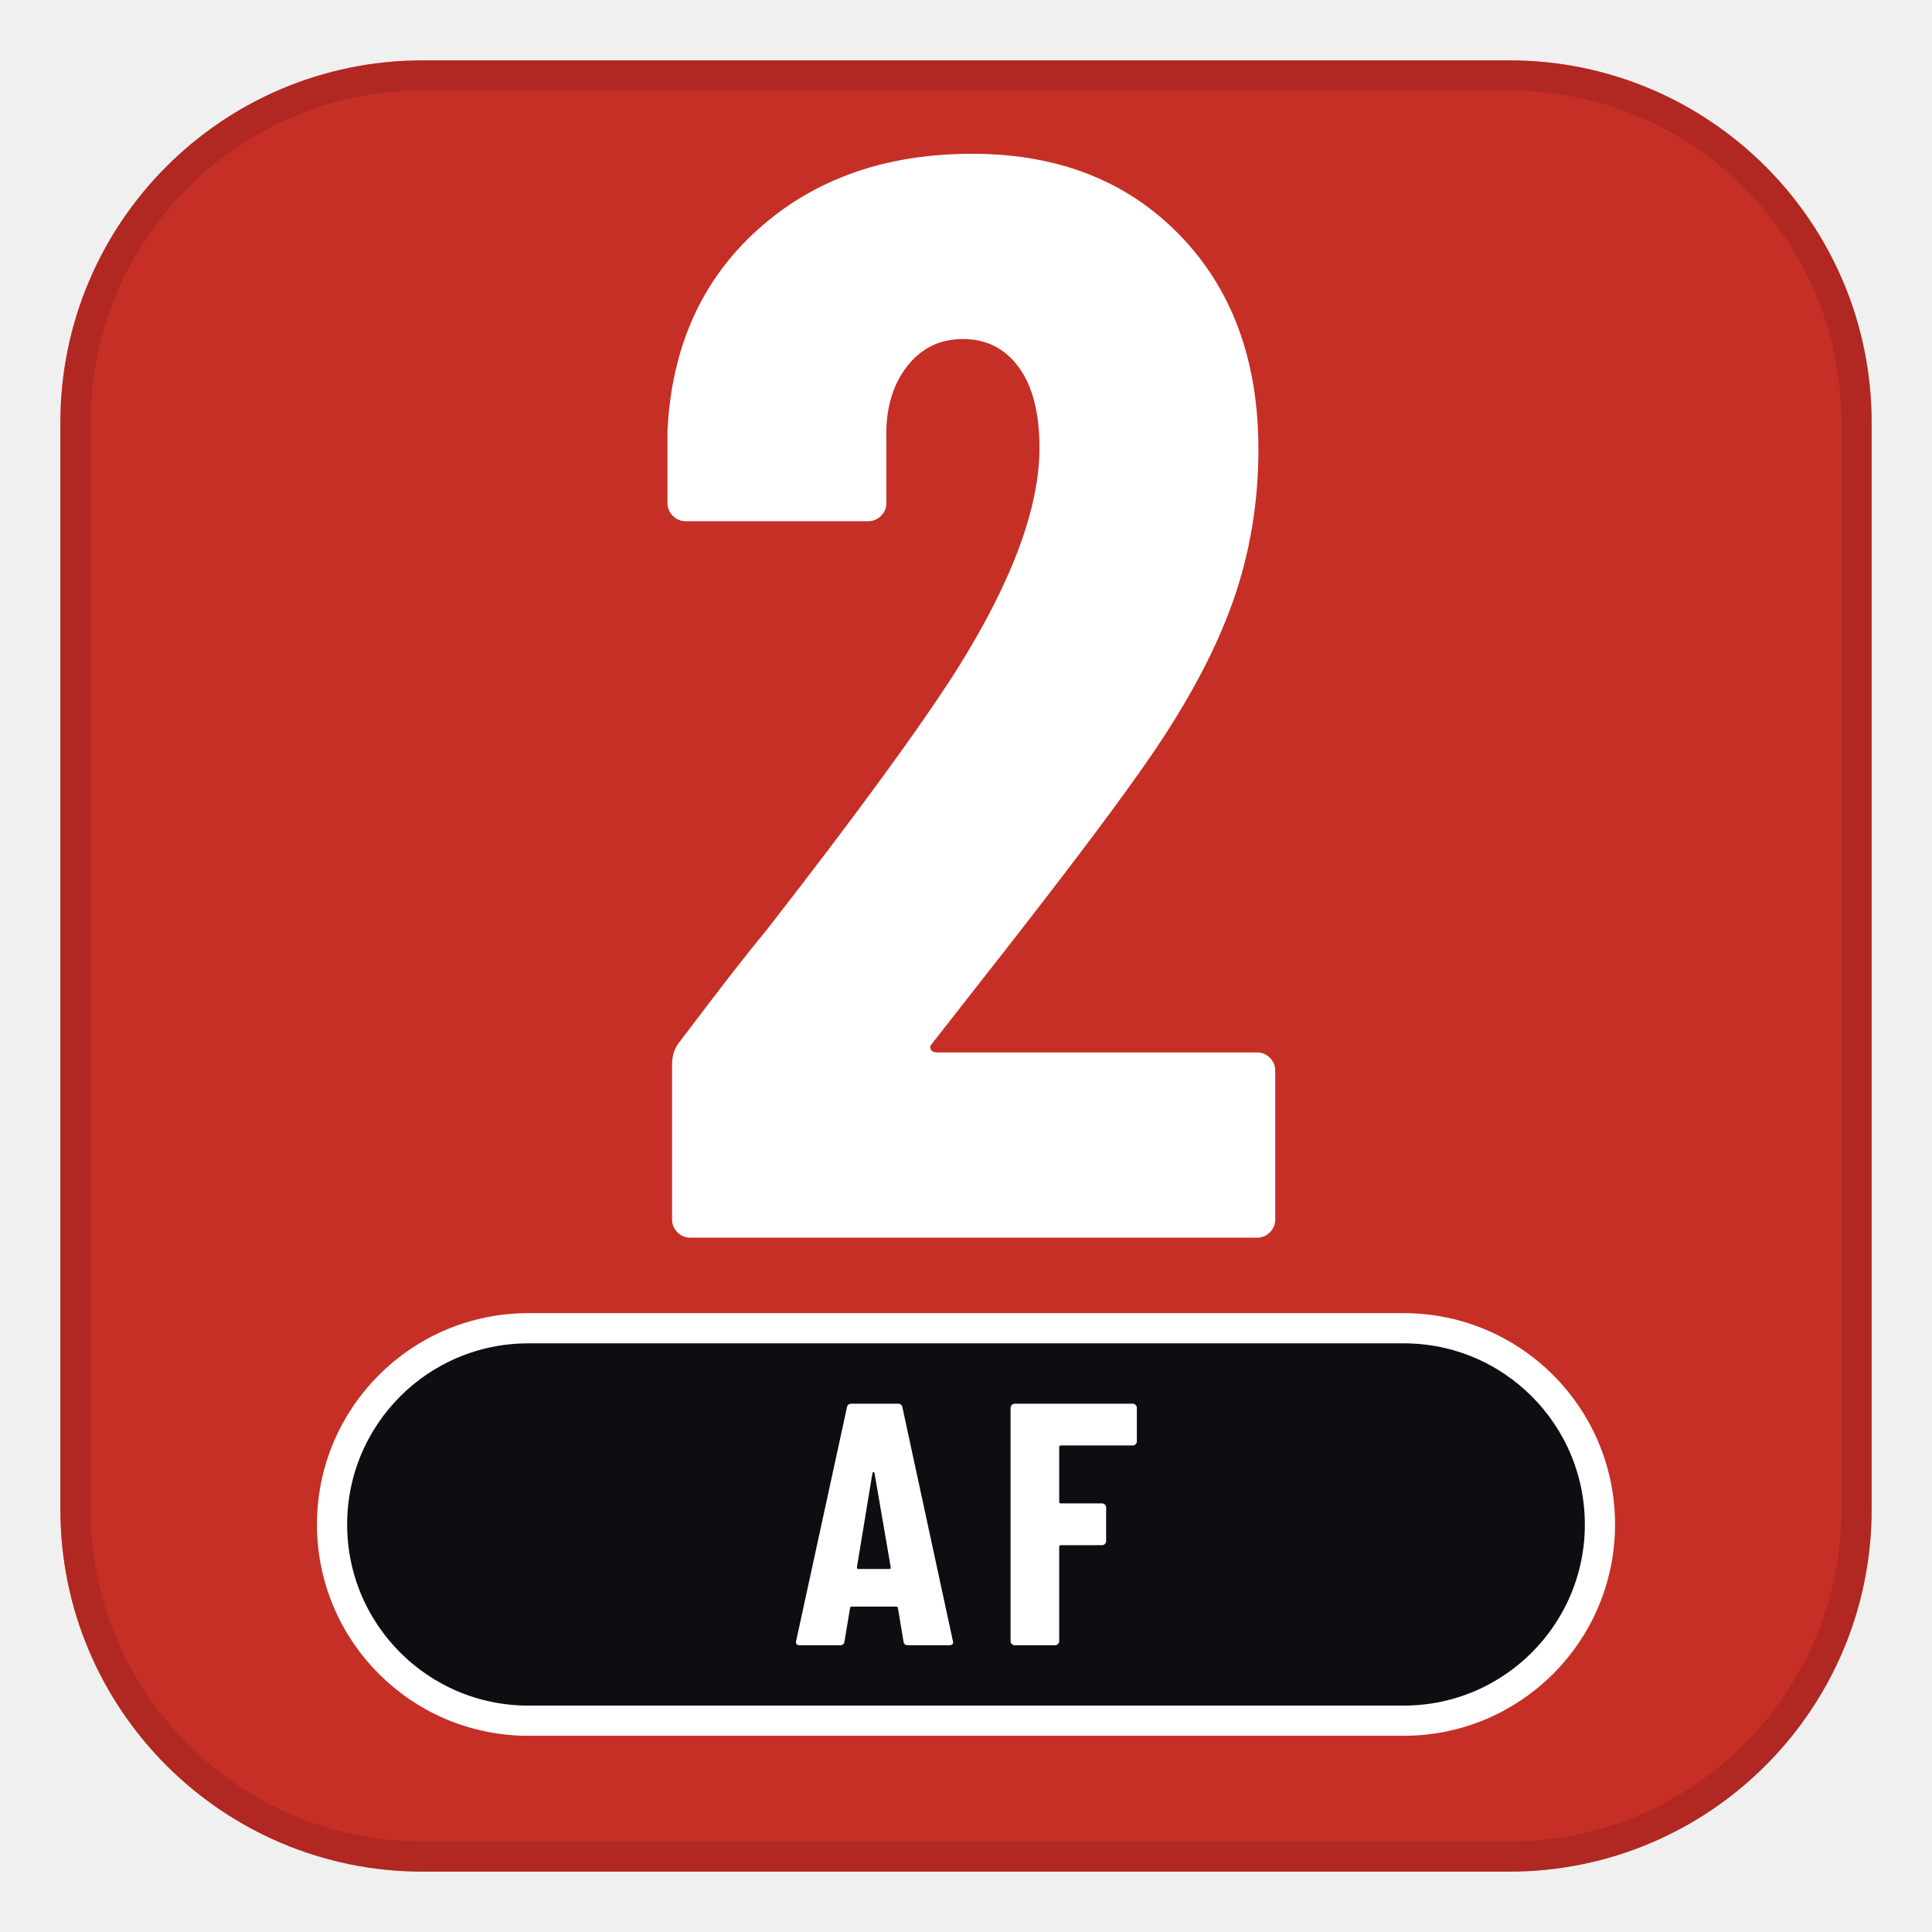
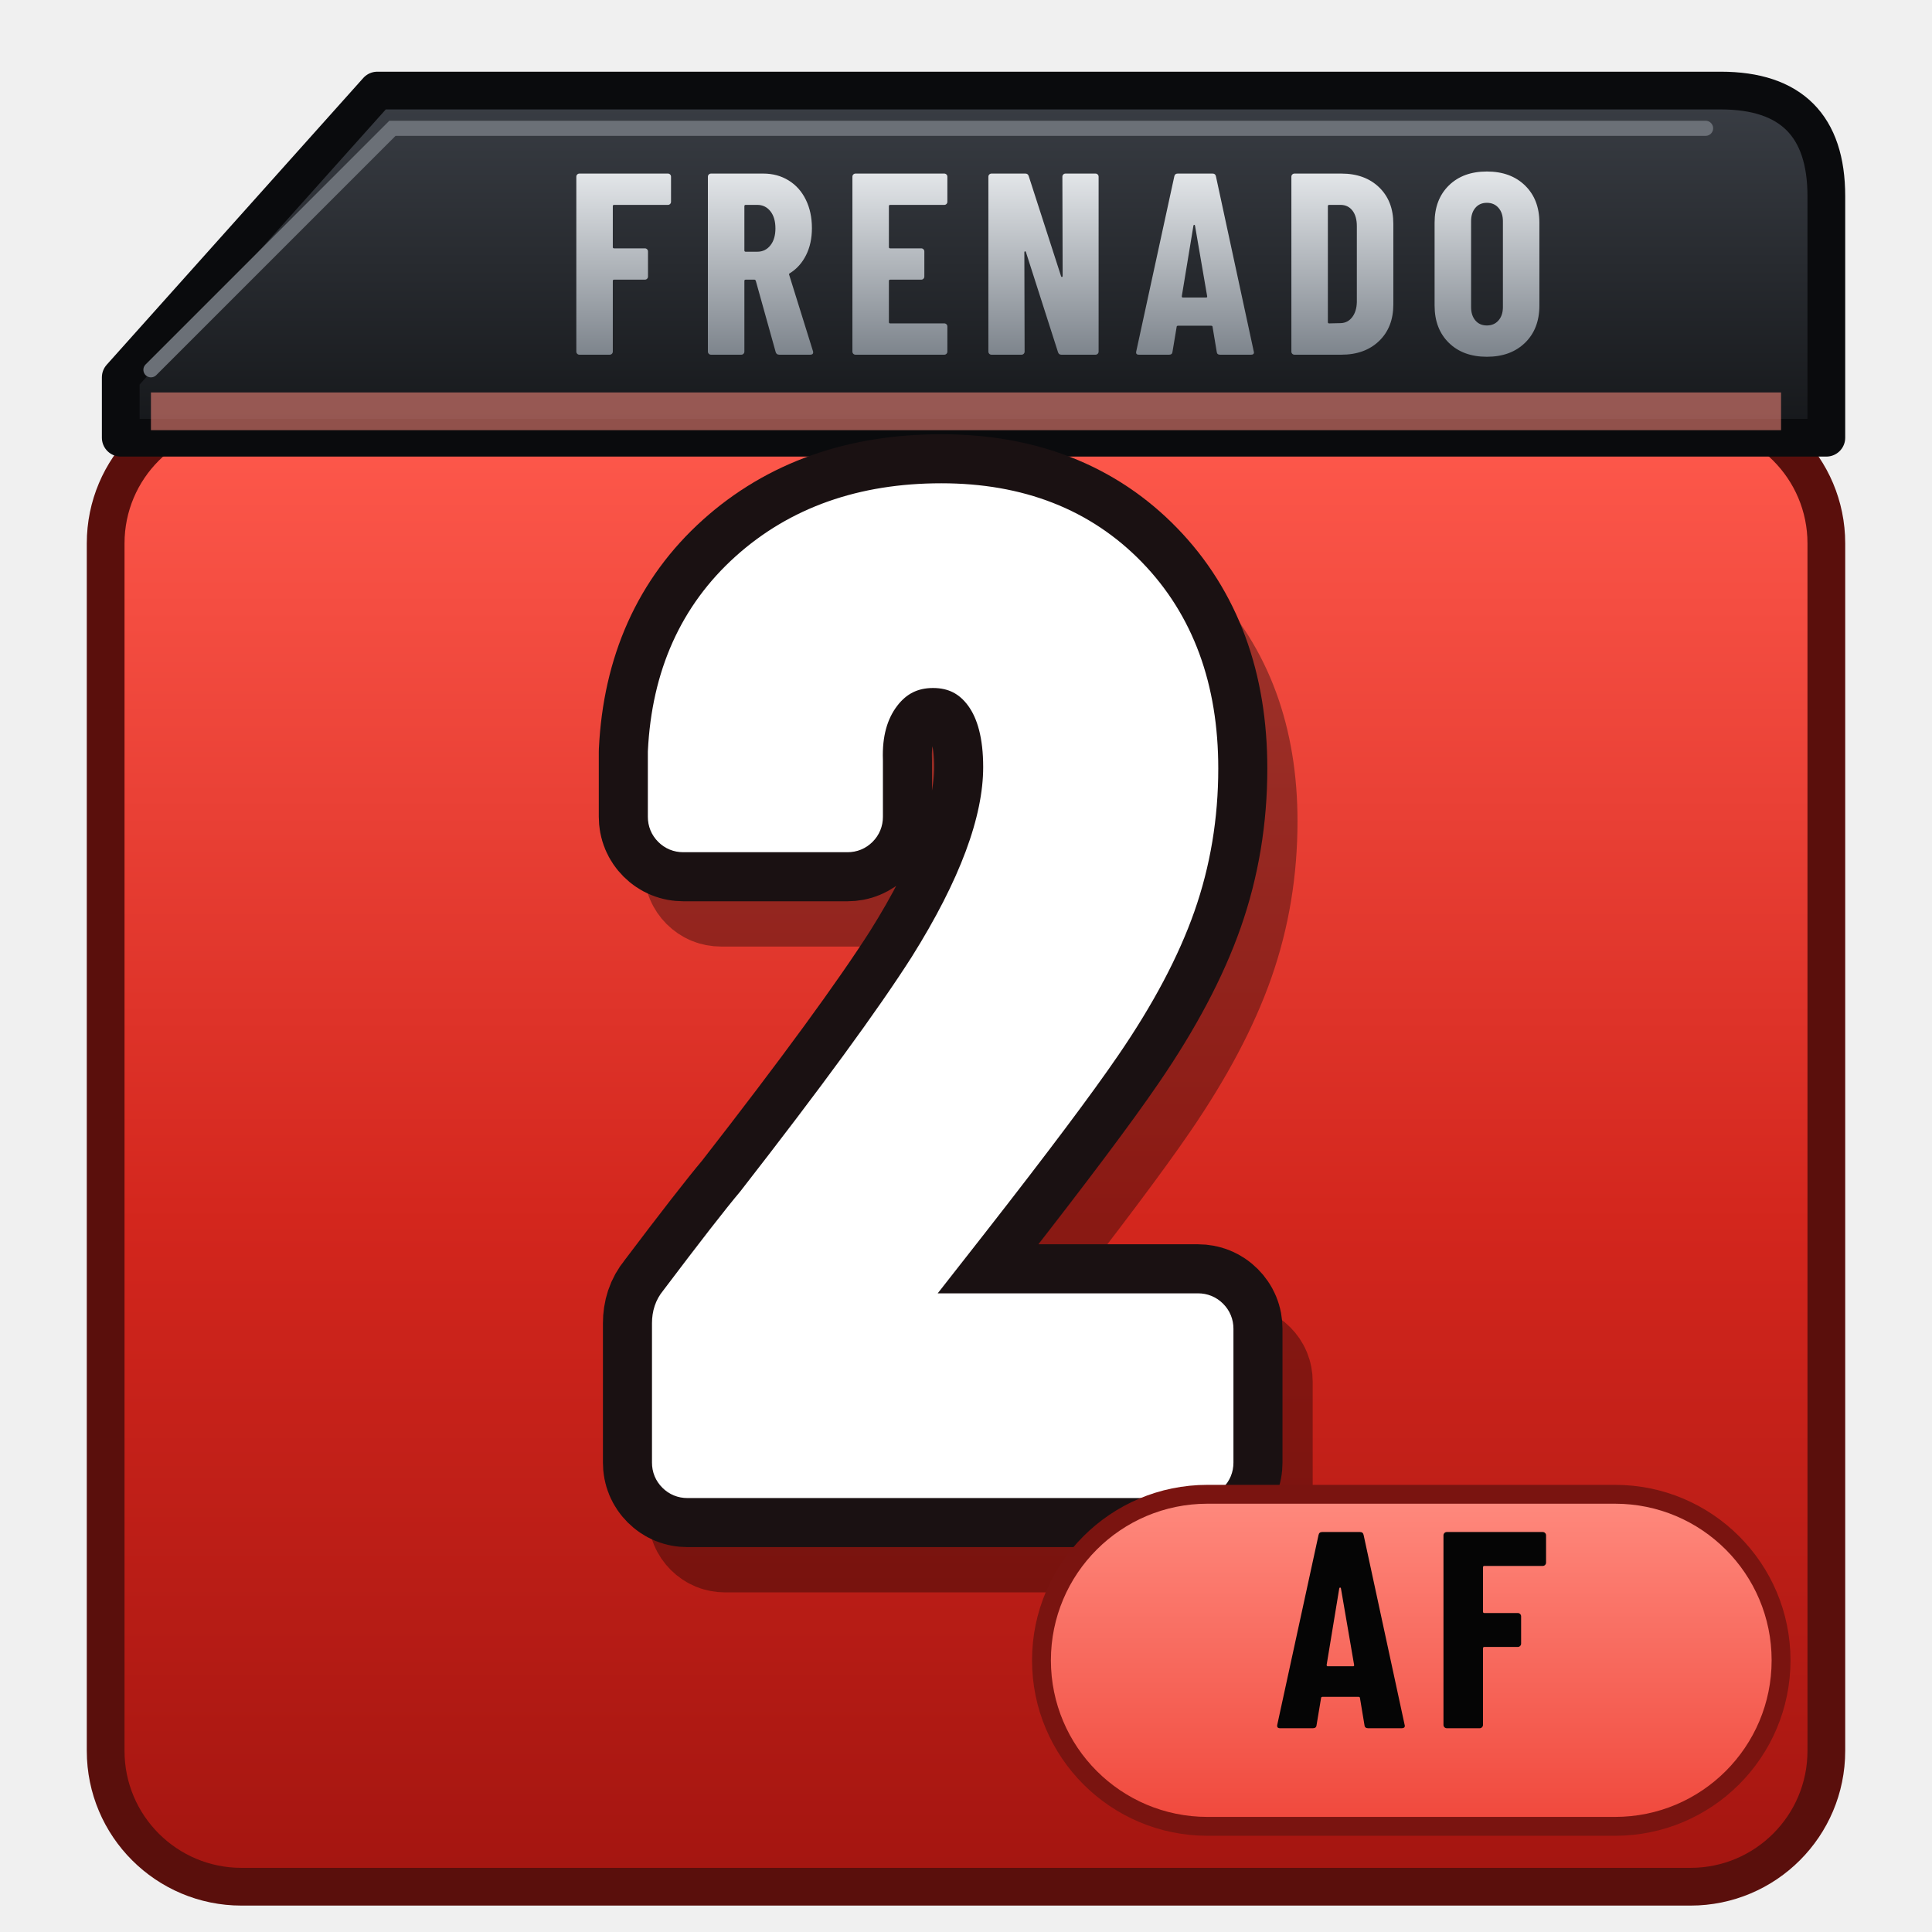
<svg xmlns="http://www.w3.org/2000/svg" viewBox="0 0 256 256" width="256" height="256">
-   <rect x="8" y="8" width="240" height="240" rx="48" fill="#C62F26" />
-   <rect x="10" y="10" width="236" height="236" rx="46" fill="none" stroke="#8F1F19" stroke-width="4" opacity="0.4" />
-   <path d="M124.146 139.454H166.543Q167.557 139.454 168.267 140.164Q168.977 140.874 168.977 141.889V161.566Q168.977 162.58 168.267 163.29Q167.557 164.0 166.543 164.0H91.486Q90.471 164.0 89.761 163.29Q89.051 162.58 89.051 161.566V141.077Q89.051 139.251 90.066 138.034Q98.18 127.283 101.426 123.429Q119.277 100.506 126.783 88.74Q137.737 71.294 137.737 59.326Q137.737 52.429 134.999 48.676Q132.26 44.923 127.594 44.923Q122.929 44.923 120.089 48.676Q117.249 52.429 117.451 58.311V66.629Q117.451 67.643 116.741 68.353Q116.031 69.063 115.017 69.063H90.877Q89.863 69.063 89.153 68.353Q88.443 67.643 88.443 66.629V57.094Q89.254 40.46 100.411 30.419Q111.569 20.377 128.811 20.377Q145.851 20.377 156.299 31.129Q166.746 41.88 166.746 59.529Q166.746 70.077 163.399 79.611Q160.051 89.146 152.546 100.1Q146.866 108.417 133.071 126.066L123.537 138.237Q123.131 138.643 123.334 139.049Q123.537 139.454 124.146 139.454Z" fill="#FFFFFF" />
-   <rect x="44" y="176" width="168" height="52" rx="26" fill="#0C0E11" stroke="#FFFFFF" stroke-width="4" />
-   <path d="M119.717 217.497 118.986 213.109Q118.986 212.88 118.711 212.88H112.906Q112.631 212.88 112.631 213.109L111.9 217.497Q111.854 218.0 111.306 218.0H105.957Q105.363 218.0 105.5 217.406L112.22 186.503Q112.311 186.0 112.814 186.0H118.986Q119.489 186.0 119.58 186.503L126.254 217.406L126.3 217.589Q126.3 218.0 125.797 218.0H120.311Q119.763 218.0 119.717 217.497ZM113.729 207.897H117.843Q118.071 207.897 118.026 207.669L115.877 195.189Q115.831 195.051 115.74 195.051Q115.649 195.051 115.603 195.189L113.546 207.669Q113.546 207.897 113.729 207.897Z M150.089 191.531H140.58Q140.351 191.531 140.351 191.76V198.983Q140.351 199.211 140.58 199.211H146.02Q146.249 199.211 146.409 199.371Q146.569 199.531 146.569 199.76V204.194Q146.569 204.423 146.409 204.583Q146.249 204.743 146.02 204.743H140.58Q140.351 204.743 140.351 204.971V217.451Q140.351 217.68 140.191 217.84Q140.031 218.0 139.803 218.0H134.454Q134.226 218.0 134.066 217.84Q133.906 217.68 133.906 217.451V186.549Q133.906 186.32 134.066 186.16Q134.226 186.0 134.454 186.0H150.089Q150.317 186.0 150.477 186.16Q150.637 186.32 150.637 186.549V190.983Q150.637 191.211 150.477 191.371Q150.317 191.531 150.089 191.531Z" fill="#FFFFFF" />
+   <defs>
+     <linearGradient id="cue" x1="0" y1="0" x2="0" y2="1">
+       <stop offset="0" stop-color="#FF5A4D" />
+       <stop offset="0.55" stop-color="#D3261D" />
+       <stop offset="1" stop-color="#A31510" />
+     </linearGradient>
+     <linearGradient id="pes" x1="0" y1="0" x2="0" y2="1">
+       <stop offset="0" stop-color="#3A3E45" />
+       <stop offset="1" stop-color="#15171A" />
+     </linearGradient>
+     <linearGradient id="met" x1="0" y1="0" x2="0" y2="1">
+       <stop offset="0" stop-color="#E4E7EA" />
+       <stop offset="1" stop-color="#7C838B" />
+     </linearGradient>
+     <linearGradient id="pas" x1="0" y1="0" x2="0" y2="1">
+       <stop offset="0" stop-color="#FF8A7E" />
+       <stop offset="1" stop-color="#F0483C" />
+     </linearGradient>
+   </defs>
+   <rect x="14" y="54" width="228" height="196" rx="18" fill="url(#cue)" stroke="#5A0F0C" stroke-width="5" />
+   <path d="M16 58V50L50 12H228Q242 12 242 26V58Z" fill="url(#pes)" stroke="#0A0B0D" stroke-width="5" stroke-linejoin="round" />
+   <path d="M20 49L52 17H226" fill="none" stroke="#6B7077" stroke-width="2" stroke-linecap="round" />
+   <rect x="20" y="52" width="216" height="5" fill="#FF8A7E" opacity="0.55" />
+   <path d="M88.503 27.149H81.371Q81.2 27.149 81.2 27.32V32.737Q81.2 32.909 81.371 32.909H85.451Q85.623 32.909 85.743 33.029Q85.863 33.149 85.863 33.32V36.646Q85.863 36.817 85.743 36.937Q85.623 37.057 85.451 37.057H81.371Q81.2 37.057 81.2 37.229V46.589Q81.2 46.76 81.08 46.88Q80.96 47.0 80.789 47.0H76.777Q76.606 47.0 76.486 46.88Q76.366 46.76 76.366 46.589V23.411Q76.366 23.24 76.486 23.12Q76.606 23.0 76.777 23.0H88.503Q88.674 23.0 88.794 23.12Q88.914 23.24 88.914 23.411V26.737Q88.914 26.909 88.794 27.029Q88.674 27.149 88.503 27.149Z M102.783 46.657 100.143 37.194Q100.074 37.057 99.971 37.057H98.806Q98.634 37.057 98.634 37.229V46.589Q98.634 46.76 98.514 46.88Q98.394 47.0 98.223 47.0H94.211Q94.04 47.0 93.92 46.88Q93.8 46.76 93.8 46.589V23.411Q93.8 23.24 93.92 23.12Q94.04 23.0 94.211 23.0H101.137Q103.023 23.0 104.497 23.909Q105.971 24.817 106.777 26.463Q107.583 28.109 107.583 30.234Q107.583 32.257 106.811 33.8Q106.04 35.343 104.669 36.2Q104.6 36.234 104.566 36.286Q104.531 36.337 104.566 36.406L107.72 46.52L107.754 46.657Q107.754 47.0 107.377 47.0H103.263Q102.886 47.0 102.783 46.657ZM98.634 27.32V33.183Q98.634 33.354 98.806 33.354H100.349Q101.411 33.354 102.08 32.514Q102.749 31.674 102.749 30.269Q102.749 28.829 102.08 27.989Q101.411 27.149 100.349 27.149H98.806Q98.634 27.149 98.634 27.32Z M125.12 27.149H117.954Q117.783 27.149 117.783 27.32V32.737Q117.783 32.909 117.954 32.909H122.069Q122.24 32.909 122.36 33.029Q122.48 33.149 122.48 33.32V36.646Q122.48 36.817 122.36 36.937Q122.24 37.057 122.069 37.057H117.954Q117.783 37.057 117.783 37.229V42.68Q117.783 42.851 117.954 42.851H125.12Q125.291 42.851 125.411 42.971Q125.531 43.091 125.531 43.263V46.589Q125.531 46.76 125.411 46.88Q125.291 47.0 125.12 47.0H113.36Q113.189 47.0 113.069 46.88Q112.949 46.76 112.949 46.589V23.411Q112.949 23.24 113.069 23.12Q113.189 23.0 113.36 23.0H125.12Q125.291 23.0 125.411 23.12Q125.531 23.24 125.531 23.411V26.737Q125.531 26.909 125.411 27.029Q125.291 27.149 125.12 27.149Z M141.183 23.0H145.16Q145.331 23.0 145.451 23.12Q145.571 23.24 145.571 23.411V46.589Q145.571 46.76 145.451 46.88Q145.331 47.0 145.16 47.0H140.634Q140.291 47.0 140.189 46.657L135.937 33.389Q135.903 33.286 135.817 33.303Q135.731 33.32 135.731 33.423L135.766 46.589Q135.766 46.76 135.646 46.88Q135.526 47.0 135.354 47.0H131.377Q131.206 47.0 131.086 46.88Q130.966 46.76 130.966 46.589V23.411Q130.966 23.24 131.086 23.12Q131.206 23.0 131.377 23.0H135.869Q136.211 23.0 136.314 23.343L140.6 36.611Q140.634 36.714 140.72 36.697Q140.806 36.68 140.806 36.577L140.771 23.411Q140.771 23.24 140.891 23.12Q141.011 23.0 141.183 23.0Z M161.223 46.623 160.674 43.331Q160.674 43.16 160.469 43.16H156.114Q155.909 43.16 155.909 43.331L155.36 46.623Q155.326 47.0 154.914 47.0H150.903Q150.457 47.0 150.56 46.554L155.6 23.377Q155.669 23.0 156.046 23.0H160.674Q161.051 23.0 161.12 23.377L166.126 46.554L166.16 46.691Q166.16 47.0 165.783 47.0H161.669Q161.257 47.0 161.223 46.623ZM156.731 39.423H159.817Q159.989 39.423 159.954 39.251L158.343 29.891Q158.309 29.789 158.24 29.789Q158.171 29.789 158.137 29.891L156.594 39.251Q156.594 39.423 156.731 39.423Z M171.114 46.589V23.411Q171.114 23.24 171.234 23.12Q171.354 23.0 171.526 23.0H177.731Q180.851 23.0 182.737 24.817Q184.623 26.634 184.623 29.651V40.349Q184.623 43.366 182.737 45.183Q180.851 47.0 177.731 47.0H171.526Q171.354 47.0 171.234 46.88Q171.114 46.76 171.114 46.589ZM176.12 42.851 177.663 42.817Q178.589 42.783 179.171 42.029Q179.754 41.274 179.789 40.04V29.96Q179.789 28.657 179.206 27.903Q178.623 27.149 177.629 27.149H176.12Q175.949 27.149 175.949 27.32V42.68Q175.949 42.851 176.12 42.851Z M190.091 40.486V29.514Q190.091 26.429 191.977 24.577Q193.863 22.726 197.017 22.726Q200.171 22.726 202.074 24.577Q203.977 26.429 203.977 29.514V40.486Q203.977 43.571 202.074 45.423Q200.171 47.274 197.017 47.274Q193.863 47.274 191.977 45.423Q190.091 43.571 190.091 40.486ZM199.143 40.691V29.309Q199.143 28.211 198.56 27.543Q197.977 26.874 197.017 26.874Q196.057 26.874 195.491 27.543Q194.926 28.211 194.926 29.309V40.691Q194.926 41.789 195.491 42.457Q196.057 43.126 197.017 43.126Q197.977 43.126 198.56 42.457Q199.143 41.789 199.143 40.691Z" fill="url(#met)" />
+   <path d="M120.526 173.874H158.743Q159.657 173.874 160.297 174.514Q160.937 175.154 160.937 176.069V193.806Q160.937 194.72 160.297 195.36Q159.657 196.0 158.743 196.0H91.086Q90.171 196.0 89.531 195.36Q88.891 194.72 88.891 193.806V175.337Q88.891 173.691 89.806 172.594Q97.12 162.903 100.046 159.429Q116.137 138.766 122.903 128.16Q132.777 112.434 132.777 101.646Q132.777 95.429 130.309 92.046Q127.84 88.663 123.634 88.663Q119.429 88.663 116.869 92.046Q114.309 95.429 114.491 100.731V108.229Q114.491 109.143 113.851 109.783Q113.211 110.423 112.297 110.423H90.537Q89.623 110.423 88.983 109.783Q88.343 109.143 88.343 108.229V99.634Q89.074 84.64 99.131 75.589Q109.189 66.537 124.731 66.537Q140.091 66.537 149.509 76.229Q158.926 85.92 158.926 101.829Q158.926 111.337 155.909 119.931Q152.891 128.526 146.126 138.4Q141.006 145.897 128.571 161.806L119.977 172.777Q119.611 173.143 119.794 173.509Q119.977 173.874 120.526 173.874Z" transform="translate(5 7)" fill="#000" opacity="0.35" stroke="#000" stroke-width="16" stroke-linejoin="round" />
+   <path d="M120.526 173.874H158.743Q159.657 173.874 160.297 174.514Q160.937 175.154 160.937 176.069V193.806Q160.937 194.72 160.297 195.36Q159.657 196.0 158.743 196.0H91.086Q90.171 196.0 89.531 195.36Q88.891 194.72 88.891 193.806V175.337Q88.891 173.691 89.806 172.594Q97.12 162.903 100.046 159.429Q116.137 138.766 122.903 128.16Q132.777 112.434 132.777 101.646Q132.777 95.429 130.309 92.046Q127.84 88.663 123.634 88.663Q119.429 88.663 116.869 92.046Q114.309 95.429 114.491 100.731V108.229Q114.491 109.143 113.851 109.783Q113.211 110.423 112.297 110.423H90.537Q89.623 110.423 88.983 109.783Q88.343 109.143 88.343 108.229V99.634Q89.074 84.64 99.131 75.589Q109.189 66.537 124.731 66.537Q140.091 66.537 149.509 76.229Q158.926 85.92 158.926 101.829Q158.926 111.337 155.909 119.931Q152.891 128.526 146.126 138.4Q141.006 145.897 128.571 161.806L119.977 172.777Q119.611 173.143 119.794 173.509Q119.977 173.874 120.526 173.874Z" fill="#1A1112" stroke="#1A1112" stroke-width="18" stroke-linejoin="round" />
+   <path d="M120.526 173.874H158.743Q159.657 173.874 160.297 174.514Q160.937 175.154 160.937 176.069V193.806Q160.937 194.72 160.297 195.36Q159.657 196.0 158.743 196.0H91.086Q90.171 196.0 89.531 195.36Q88.891 194.72 88.891 193.806V175.337Q88.891 173.691 89.806 172.594Q97.12 162.903 100.046 159.429Q116.137 138.766 122.903 128.16Q132.777 112.434 132.777 101.646Q132.777 95.429 130.309 92.046Q127.84 88.663 123.634 88.663Q119.429 88.663 116.869 92.046Q114.309 95.429 114.491 100.731V108.229Q114.491 109.143 113.851 109.783Q113.211 110.423 112.297 110.423H90.537Q89.623 110.423 88.983 109.783Q88.343 109.143 88.343 108.229V99.634Q89.074 84.64 99.131 75.589Q109.189 66.537 124.731 66.537Q140.091 66.537 149.509 76.229Q158.926 85.92 158.926 101.829Q158.926 111.337 155.909 119.931Q152.891 128.526 146.126 138.4Q141.006 145.897 128.571 161.806L119.977 172.777Q119.611 173.143 119.794 173.509Q119.977 173.874 120.526 173.874Z" fill="#FFFFFF" stroke="#FFFFFF" stroke-width="5" stroke-linejoin="round" />
+   <rect x="138" y="198" width="98" height="44" rx="22.0" fill="url(#pas)" stroke="#7A1410" stroke-width="2.5" />
+   <path d="M180.801 228.591 180.207 225.026Q180.207 224.84 179.984 224.84H175.267Q175.044 224.84 175.044 225.026L174.45 228.591Q174.413 229.0 173.967 229.0H169.621Q169.139 229.0 169.25 228.517L174.71 203.409Q174.784 203.0 175.193 203.0H180.207Q180.616 203.0 180.69 203.409L186.113 228.517L186.15 228.666Q186.15 229.0 185.741 229.0H181.284Q180.839 229.0 180.801 228.591ZM175.936 220.791H179.279Q179.464 220.791 179.427 220.606L177.681 210.466Q177.644 210.354 177.57 210.354Q177.496 210.354 177.459 210.466L175.787 220.606Q175.787 220.791 175.936 220.791Z M204.416 207.494H196.69Q196.504 207.494 196.504 207.68V213.549Q196.504 213.734 196.69 213.734H201.11Q201.296 213.734 201.426 213.864Q201.556 213.994 201.556 214.18V217.783Q201.556 217.969 201.426 218.099Q201.296 218.229 201.11 218.229H196.69Q196.504 218.229 196.504 218.414V228.554Q196.504 228.74 196.374 228.87Q196.244 229.0 196.059 229.0H191.713Q191.527 229.0 191.397 228.87Q191.267 228.74 191.267 228.554V203.446Q191.267 203.26 191.397 203.13Q191.527 203.0 191.713 203.0H204.416Q204.601 203.0 204.731 203.13Q204.861 203.26 204.861 203.446V207.049Q204.861 207.234 204.731 207.364Q204.601 207.494 204.416 207.494Z" fill="#050505" />
</svg>
